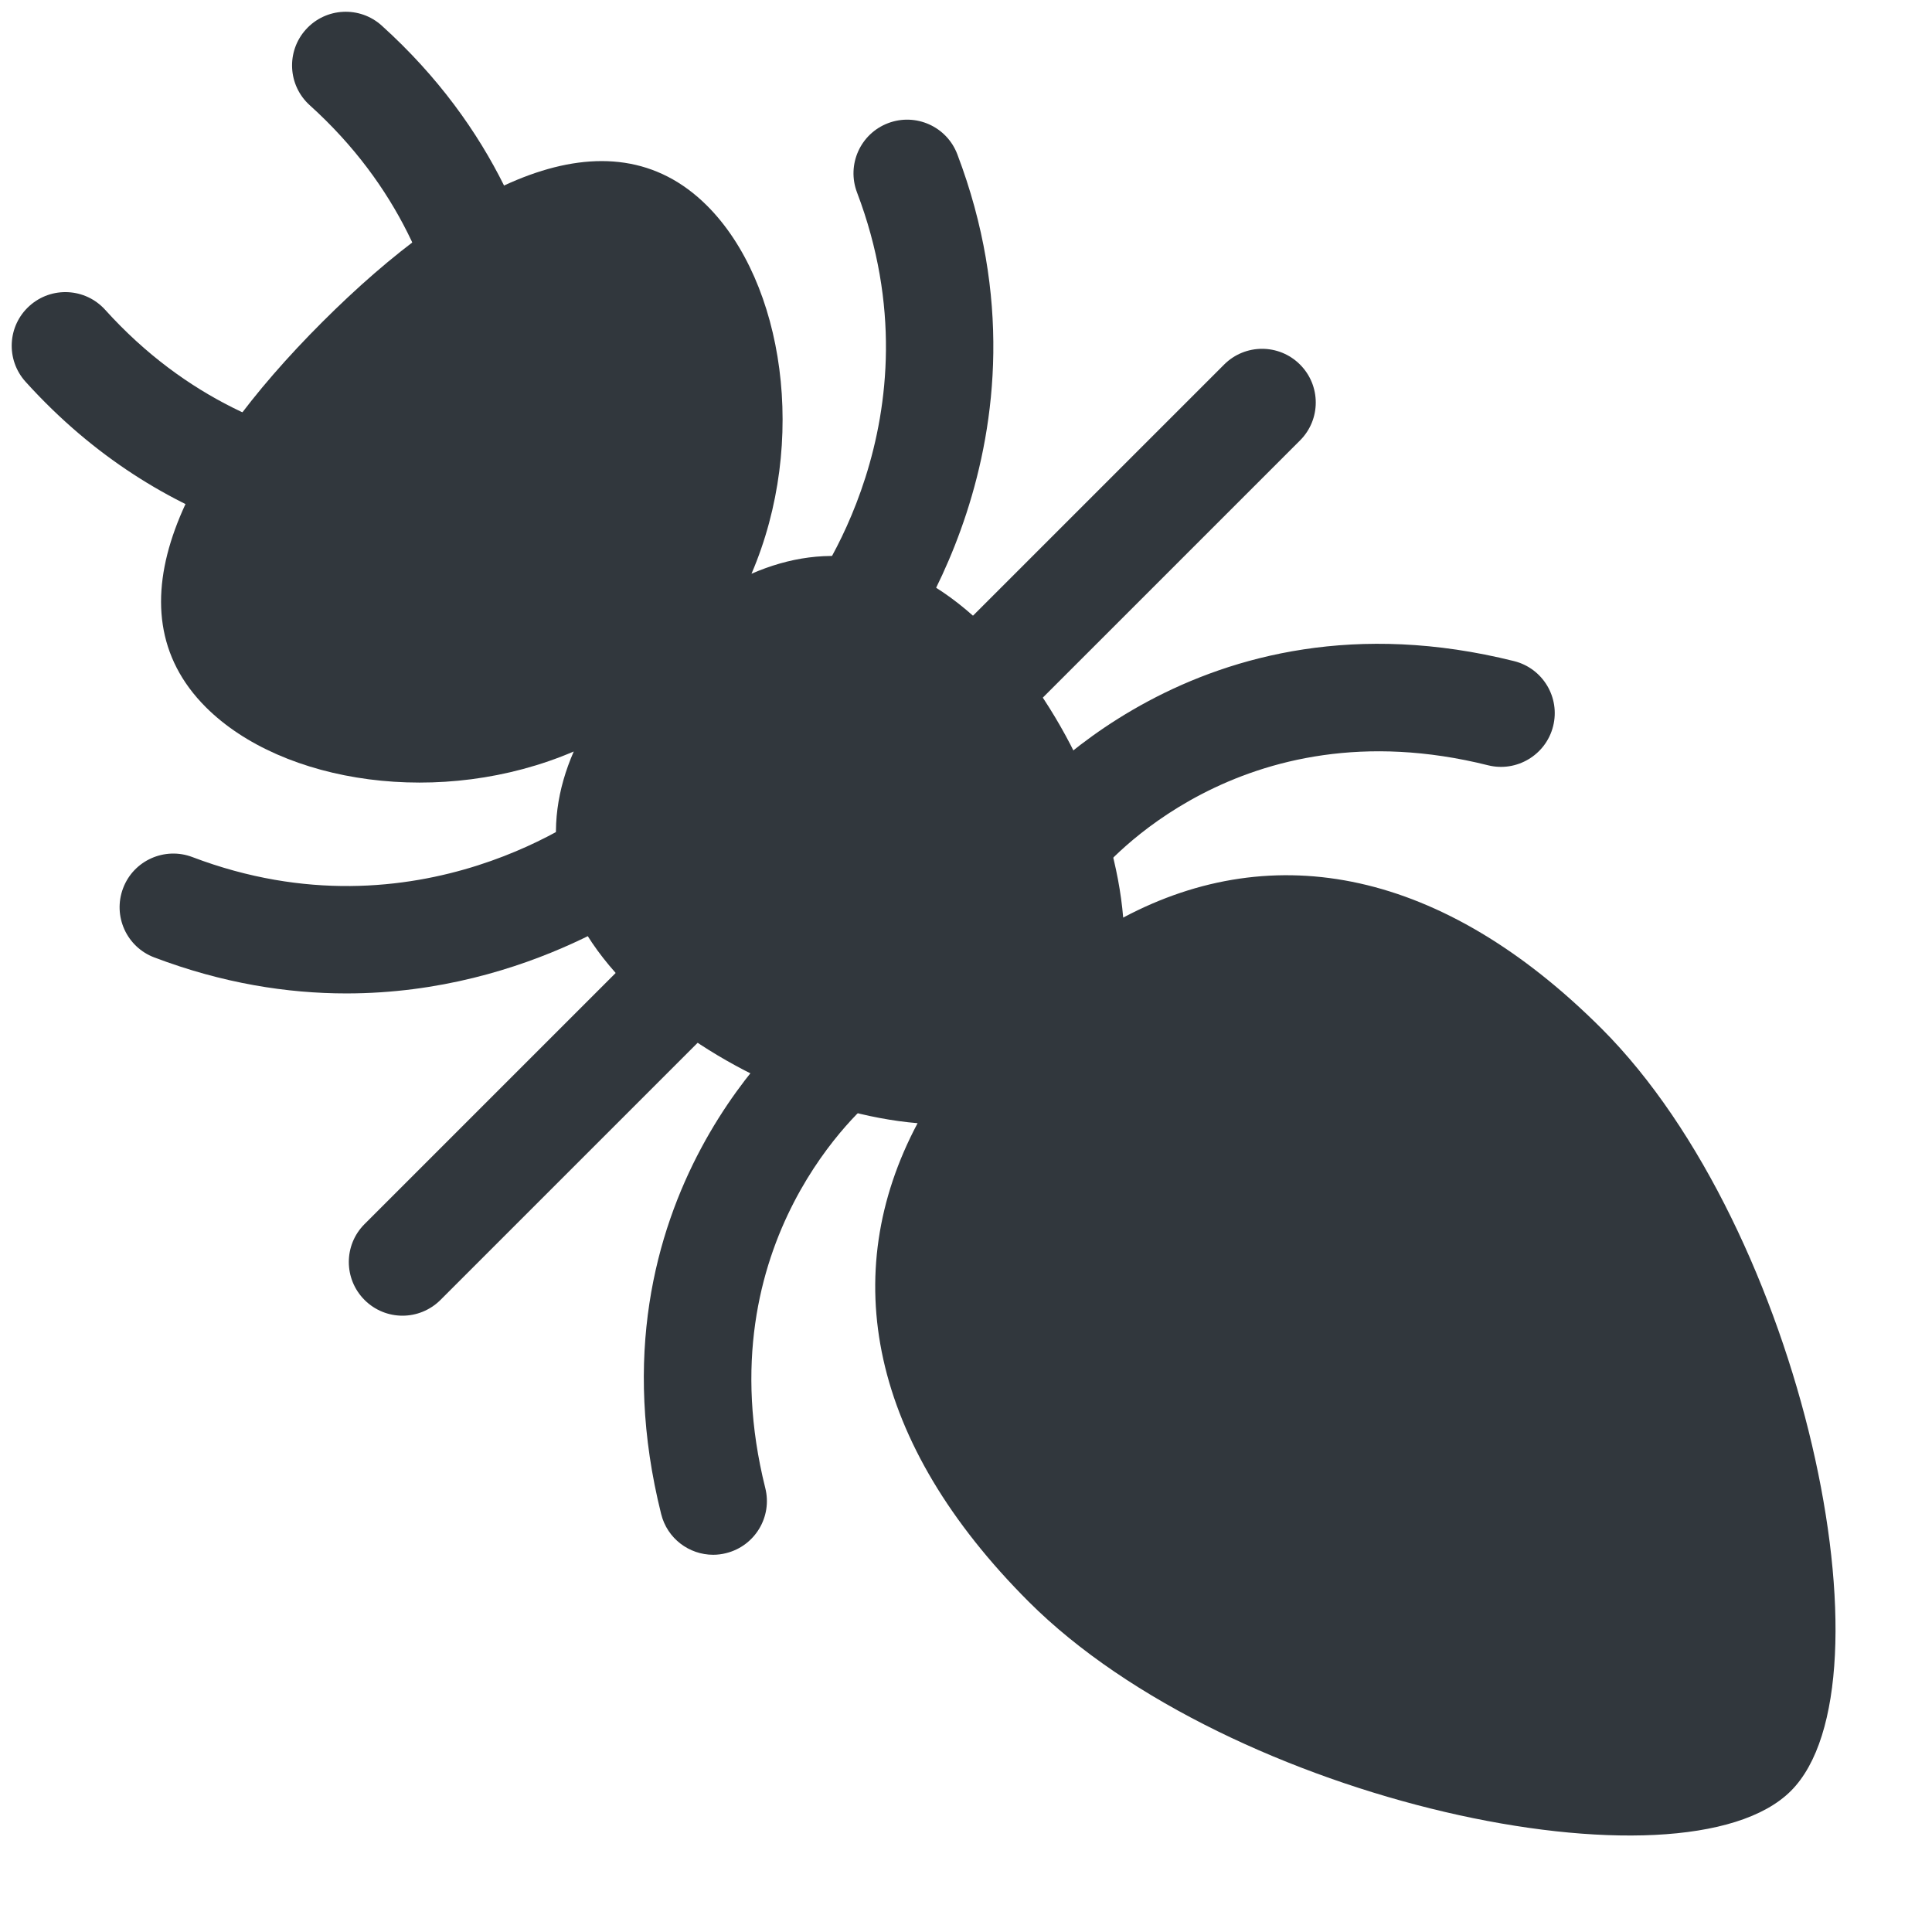
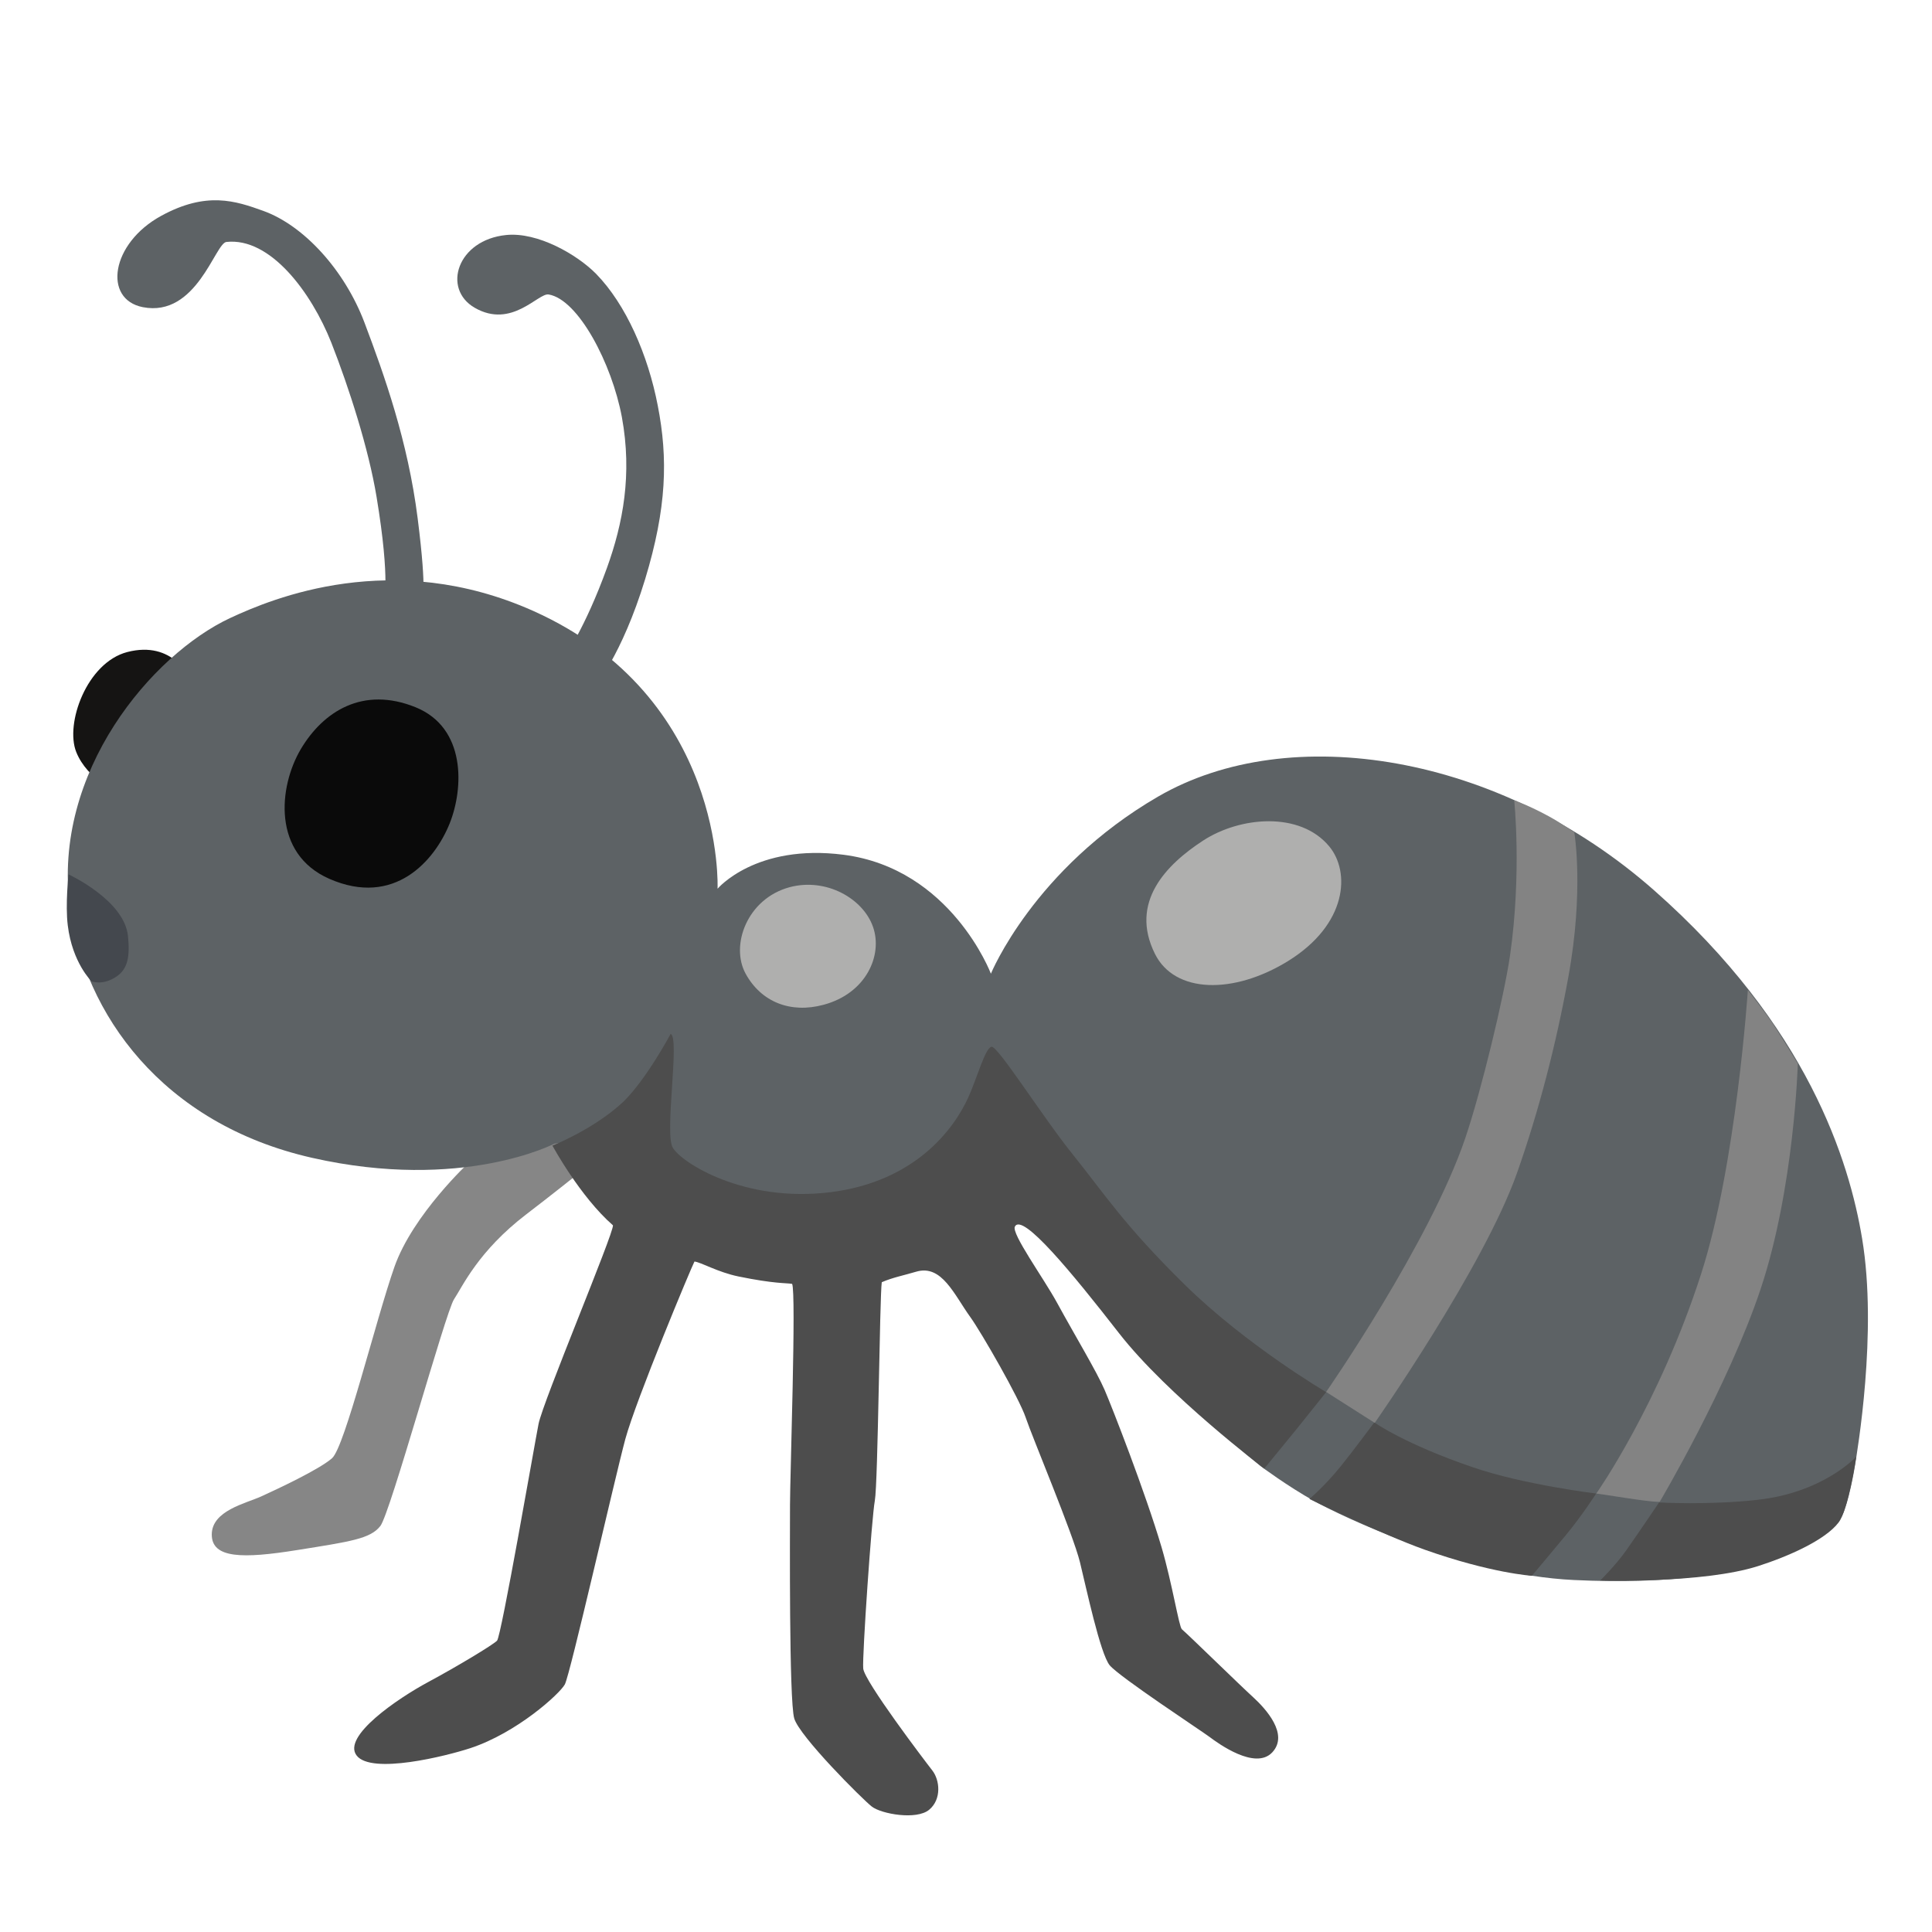
- <svg xmlns="http://www.w3.org/2000/svg" viewBox="0 0 36 36">
-   <path fill="#31373D" d="M7.5 24.516c-.256 0-.512-.098-.707-.293-.391-.391-.391-1.024 0-1.414L22.81 6.793c.391-.391 1.023-.391 1.414 0s.391 1.024 0 1.414L8.207 24.223c-.196.195-.452.293-.707.293zm8.282-11.738c-.219 0-.438-.071-.623-.218-.431-.344-.502-.971-.161-1.403.113-.144 2.571-3.361.971-7.572-.196-.517.063-1.094.579-1.29.518-.196 1.094.064 1.29.579 2.017 5.307-1.139 9.357-1.274 9.527-.197.248-.488.377-.782.377zm3.89 3.888c-.221 0-.441-.072-.626-.221-.429-.345-.499-.97-.156-1.4.138-.172 3.435-4.197 9.323-2.726.536.134.862.677.727 1.213-.134.535-.679.861-1.212.728-4.623-1.157-7.172 1.905-7.278 2.036-.197.243-.487.37-.778.37zM6.454 18.511c-1.096 0-2.301-.186-3.58-.671-.517-.196-.776-.773-.58-1.29.195-.517.775-.775 1.29-.58 4.219 1.604 7.439-.866 7.574-.972.434-.338 1.062-.266 1.403.166.342.432.271 1.058-.159 1.4-.129.103-2.495 1.947-5.948 1.947zm1.564-8.066c-1.829 0-4.968-.482-7.542-3.332-.37-.41-.338-1.042.072-1.412.411-.371 1.043-.337 1.412.072C4.984 9.122 8.976 8.392 9.146 8.36c.538-.105 1.066.246 1.173.787.107.54-.241 1.064-.781 1.174-.069.014-.644.124-1.52.124z" />
-   <path fill="#31373D" d="M9.341 10.341c-.066 0-.132-.006-.199-.02-.541-.109-.89-.635-.783-1.175.034-.173.76-4.163-2.587-7.185C5.362 1.591 5.33.959 5.7.549 6.069.14 6.702.106 7.113.477c4.214 3.806 3.251 8.849 3.207 9.062-.096.475-.513.802-.979.802zm3.948 18.63c-.448 0-.856-.303-.969-.758-1.473-5.895 2.554-9.186 2.726-9.323.431-.344 1.061-.273 1.405.159.343.431.273 1.058-.156 1.402-.14.114-3.187 2.667-2.035 7.277.134.535-.192 1.078-.728 1.212-.081.021-.163.031-.243.031z" />
-   <path fill="#31373D" d="M29.844 19.167c-2.96-2.959-6.095-3.569-8.915-2.069-.157-1.874-1.166-4.007-2.521-5.363-1.488-1.488-3.008-1.653-4.405-1.044 1.058-2.465.6-5.43-.826-6.856-1.843-1.843-4.594-.411-7.174 2.168-2.58 2.58-4.012 5.331-2.168 7.174 1.425 1.426 4.391 1.883 6.856.826-.61 1.397-.444 2.918 1.044 4.405 1.354 1.354 3.489 2.363 5.363 2.521-1.5 2.82-.891 5.954 2.069 8.915 3.75 3.749 12.204 5.527 14.204 3.527s.223-10.455-3.527-14.204z" />
+ <svg xmlns="http://www.w3.org/2000/svg" version="1.1" id="Layer_2" x="0px" y="0px" viewBox="0 0 128 128" style="enable-background:new 0 0 128 128;" xml:space="preserve">
+   <path style="fill:#868686;" d="M31.1,76.99c0,0-3.75,3.47-4.97,6.95c-1.22,3.47-3.28,11.92-4.13,12.67s-3.66,2.06-4.69,2.53  c-1.03,0.47-3.28,0.94-3.28,2.53s2.06,1.6,5.63,1.03s4.88-0.75,5.54-1.6s4.32-14.17,4.88-15.02c0.56-0.84,1.6-3.19,4.79-5.63  c3.19-2.44,6.85-5.44,6.85-5.44l-6.01-3.75L31.1,76.99z" />
+   <path style="fill:#151413;" d="M12.56,44.94c0,0-1.08-2.53-4.13-1.74c-2.68,0.7-4.13,4.74-3.38,6.62s2.86,2.72,2.86,2.72  L12.56,44.94z" />
+   <path style="fill:#5D6265;" d="M15,16.03c-0.75,0.08-1.97,5.02-5.54,4.32c-2.64-0.52-2.13-4.22,1.22-6.05  c3-1.64,4.93-0.99,6.76-0.33c2.7,0.97,5.4,3.94,6.71,7.41c1.31,3.47,2.87,7.83,3.52,12.95c0.66,5.21,0.28,5.4,0.28,5.4l-2.53,0.19  c0,0,0.47-1.31-0.47-6.99c-0.53-3.21-1.83-7.25-3-10.23C20.63,19.37,17.91,15.71,15,16.03z" />
+   <path style="fill:#5D6265;" d="M36.35,19.51c-0.69-0.12-2.44,2.3-4.9,0.88c-2.18-1.26-1.15-4.5,2.09-4.82  c2.07-0.21,4.68,1.28,5.96,2.58c1.97,2.02,3.43,5.35,4.08,8.73c0.68,3.49,0.6,6.76-0.84,11.5c-1.55,5.07-3.38,7.18-3.38,7.18  l-1.97-2.02c0,0,1.36-1.88,2.82-5.91c1.06-2.94,1.69-6.19,0.99-10C40.54,24.1,38.32,19.84,36.35,19.51z" />
+   <path style="fill:#5D6265;" d="M15.24,40.95C10.1,43.35,3.44,51.14,4.63,60.1c0.94,7.04,6.1,14.36,16.05,16.61  c9.95,2.25,16.05-0.94,16.05-0.94l4.97-0.75l4.32,6.01l12.86,0.09l8.45-3.47c0,0,5.89,8.38,7.83,11.33  c1.94,2.96,8.38,8.17,8.38,8.17s1.74,1.3,3.53,2.3c1.69,0.94,9.81,4.88,17.2,5.23c12.92,0.62,16.81-2.98,17.63-4.01  c0.4-0.51,0.83-2.52,1-3.59c0.13-0.84,1.51-8.79,0.47-15.02c-0.84-5.07-3.57-14.08-13.8-23.09s-24.12-11.26-32.85-6.19  c-8.23,4.78-11.07,11.73-11.07,11.73s-2.63-6.96-9.76-7.88c-5.82-0.75-8.35,2.25-8.35,2.25s0.56-12.67-12.2-18.4  C26.01,36.31,18.05,39.64,15.24,40.95z" />
+   <path style="fill:#AFAFAE;" d="M52.31,58.78c-2.81,0.76-3.94,3.85-2.91,5.73c1.03,1.88,2.98,2.65,5.16,2.06  c2.82-0.75,3.94-3.28,3.28-5.16C57.19,59.54,54.75,58.13,52.31,58.78z" />
+   <path style="fill:#AFAFAE;" d="M76.52,63.2c1.31,2.63,5.21,2.7,8.82,0.47c3.94-2.44,4.13-5.91,2.72-7.6  c-1.94-2.33-5.91-1.97-8.35-0.38C77.27,57.28,74.81,59.77,76.52,63.2z" />
+   <path style="fill:#0A0A0A;" d="M19.93,49.63c-1.49,2.52-1.89,6.93,1.88,8.59c4.32,1.9,6.99-1.2,7.98-3.66  c0.94-2.35,1.09-6.34-2.25-7.7C24.04,45.44,21.41,47.14,19.93,49.63z" />
+   <path style="fill:#44484E;" d="M8.48,62.02c0.13,1.32,0,2.16-0.75,2.67c-0.93,0.64-1.67,0.32-1.67,0.32s-1.27-1.23-1.57-3.7  c-0.17-1.37,0.05-3.38,0.05-3.38S8.24,59.63,8.48,62.02z" />
+   <path style="fill:#4D4D4D;" d="M44.43,68.5c0.63,0.21-0.42,6.55,0.14,7.53c0.56,0.99,4.72,3.66,10.42,2.96  c5.7-0.7,8.24-4.26,9.15-6.26c0.58-1.26,1.13-3.31,1.55-3.38c0.42-0.07,3.38,4.65,5.42,7.18c2.04,2.53,3.31,4.58,7.39,8.59  c4.08,4.01,9.36,7.11,9.36,7.11s-1.1,1.39-1.99,2.49c-0.9,1.1-2.11,2.58-2.11,2.58s-6.42-4.86-9.62-8.97c-3.12-4.01-6.4-8-6.9-7.07  c-0.25,0.46,1.89,3.4,2.78,5.03c1.27,2.32,2.64,4.58,3.17,5.81c0.51,1.19,2.69,6.77,3.77,10.42c0.7,2.39,1.15,5.25,1.34,5.42  c0.53,0.46,3.87,3.73,4.72,4.5c0.84,0.77,2.39,2.46,1.27,3.66c-1.13,1.2-3.59-0.6-4.15-1.02s-5.98-3.98-6.62-4.75  c-0.63-0.77-1.56-5.16-1.97-6.83c-0.46-1.87-3.17-8.31-3.59-9.57c-0.42-1.27-2.96-5.68-3.66-6.65c-1.09-1.51-1.9-3.52-3.59-3.03  c-0.84,0.25-1.58,0.39-2.29,0.7c-0.14,0.92-0.25,13.34-0.46,14.47c-0.21,1.13-0.84,10.28-0.77,11.12c0.07,0.84,4.08,6.12,4.58,6.76  c0.49,0.63,0.63,1.9-0.21,2.6c-0.84,0.7-3.17,0.28-3.8-0.21c-0.63-0.49-4.79-4.65-5.14-5.84c-0.35-1.2-0.28-12.32-0.28-14.15  s0.42-14.08,0.14-14.64c-0.42-0.07-1.16,0-3.55-0.49c-1.37-0.28-2.5-0.95-2.92-0.99c-0.21,0.39-3.87,9.15-4.58,11.76  c-0.7,2.6-3.66,15.63-4.01,16.26c-0.35,0.63-3.17,3.2-6.26,4.22c-1.62,0.53-6.55,1.76-7.53,0.49c-0.99-1.27,2.75-3.8,4.72-4.86  c1.97-1.06,4.29-2.46,4.58-2.75c0.28-0.28,2.46-12.88,2.75-14.36s5-12.67,4.93-13.16c-2.18-1.9-4.01-5.28-4.01-5.28  s2.71-1.06,4.68-2.89C42.83,71.51,44.43,68.5,44.43,68.5z" />
+   <path style="fill:#4D4D4D;" d="M91.05,94.24c0,0-1.35,1.82-2.21,2.89c-1.1,1.36-2.09,2.18-2.09,2.18s4.76,2.33,7.61,3.35  c4.42,1.57,7.13,1.74,7.13,1.74s1.35-1.6,2.2-2.63c1.13-1.36,2.06-2.82,2.06-2.82s-4.8-0.58-8.17-1.74  C93.06,95.67,91.05,94.24,91.05,94.24z" />
+   <path style="fill:#4D4D4D;" d="M109.92,99.54c0,0-1.27,1.88-2.16,3.15c-0.7,1-1.74,2.02-1.74,2.02s6.81,0.21,10.45-0.95  c2-0.64,4.45-1.72,5.34-2.89c0.65-0.84,1.17-4.36,1.17-4.36s-2.18,2.39-6.57,2.86C113.14,99.73,109.92,99.54,109.92,99.54z" />
+   <path style="fill:#838383;" d="M105.76,98.95c0,0,0.45,0.06,1.93,0.29c2.03,0.31,2.27,0.26,2.27,0.26s4.53-7.64,6.69-14.11  c2.23-6.7,2.46-14.92,2.46-14.92s-1.2-1.97-1.67-2.67c-0.47-0.7-1.64-2.21-1.64-2.21s-0.76,11.57-3.1,18.82  C109.91,93.07,105.76,98.95,105.76,98.95z" />
+   <path style="fill:#838383;" d="M87.86,92.22c0,0,6.86-9.87,9.22-16.82c1.06-3.12,2.57-9.4,2.96-12.07  c0.79-5.49,0.28-10.31,0.28-10.31s1.03,0.37,2.29,1.06c0.77,0.42,1.69,1.06,1.69,1.06s0.66,3.81-0.39,9.57  c-0.81,4.47-1.96,8.91-3.41,13.02c-2.22,6.26-9.42,16.54-9.42,16.54L87.86,92.22z" />
</svg>
